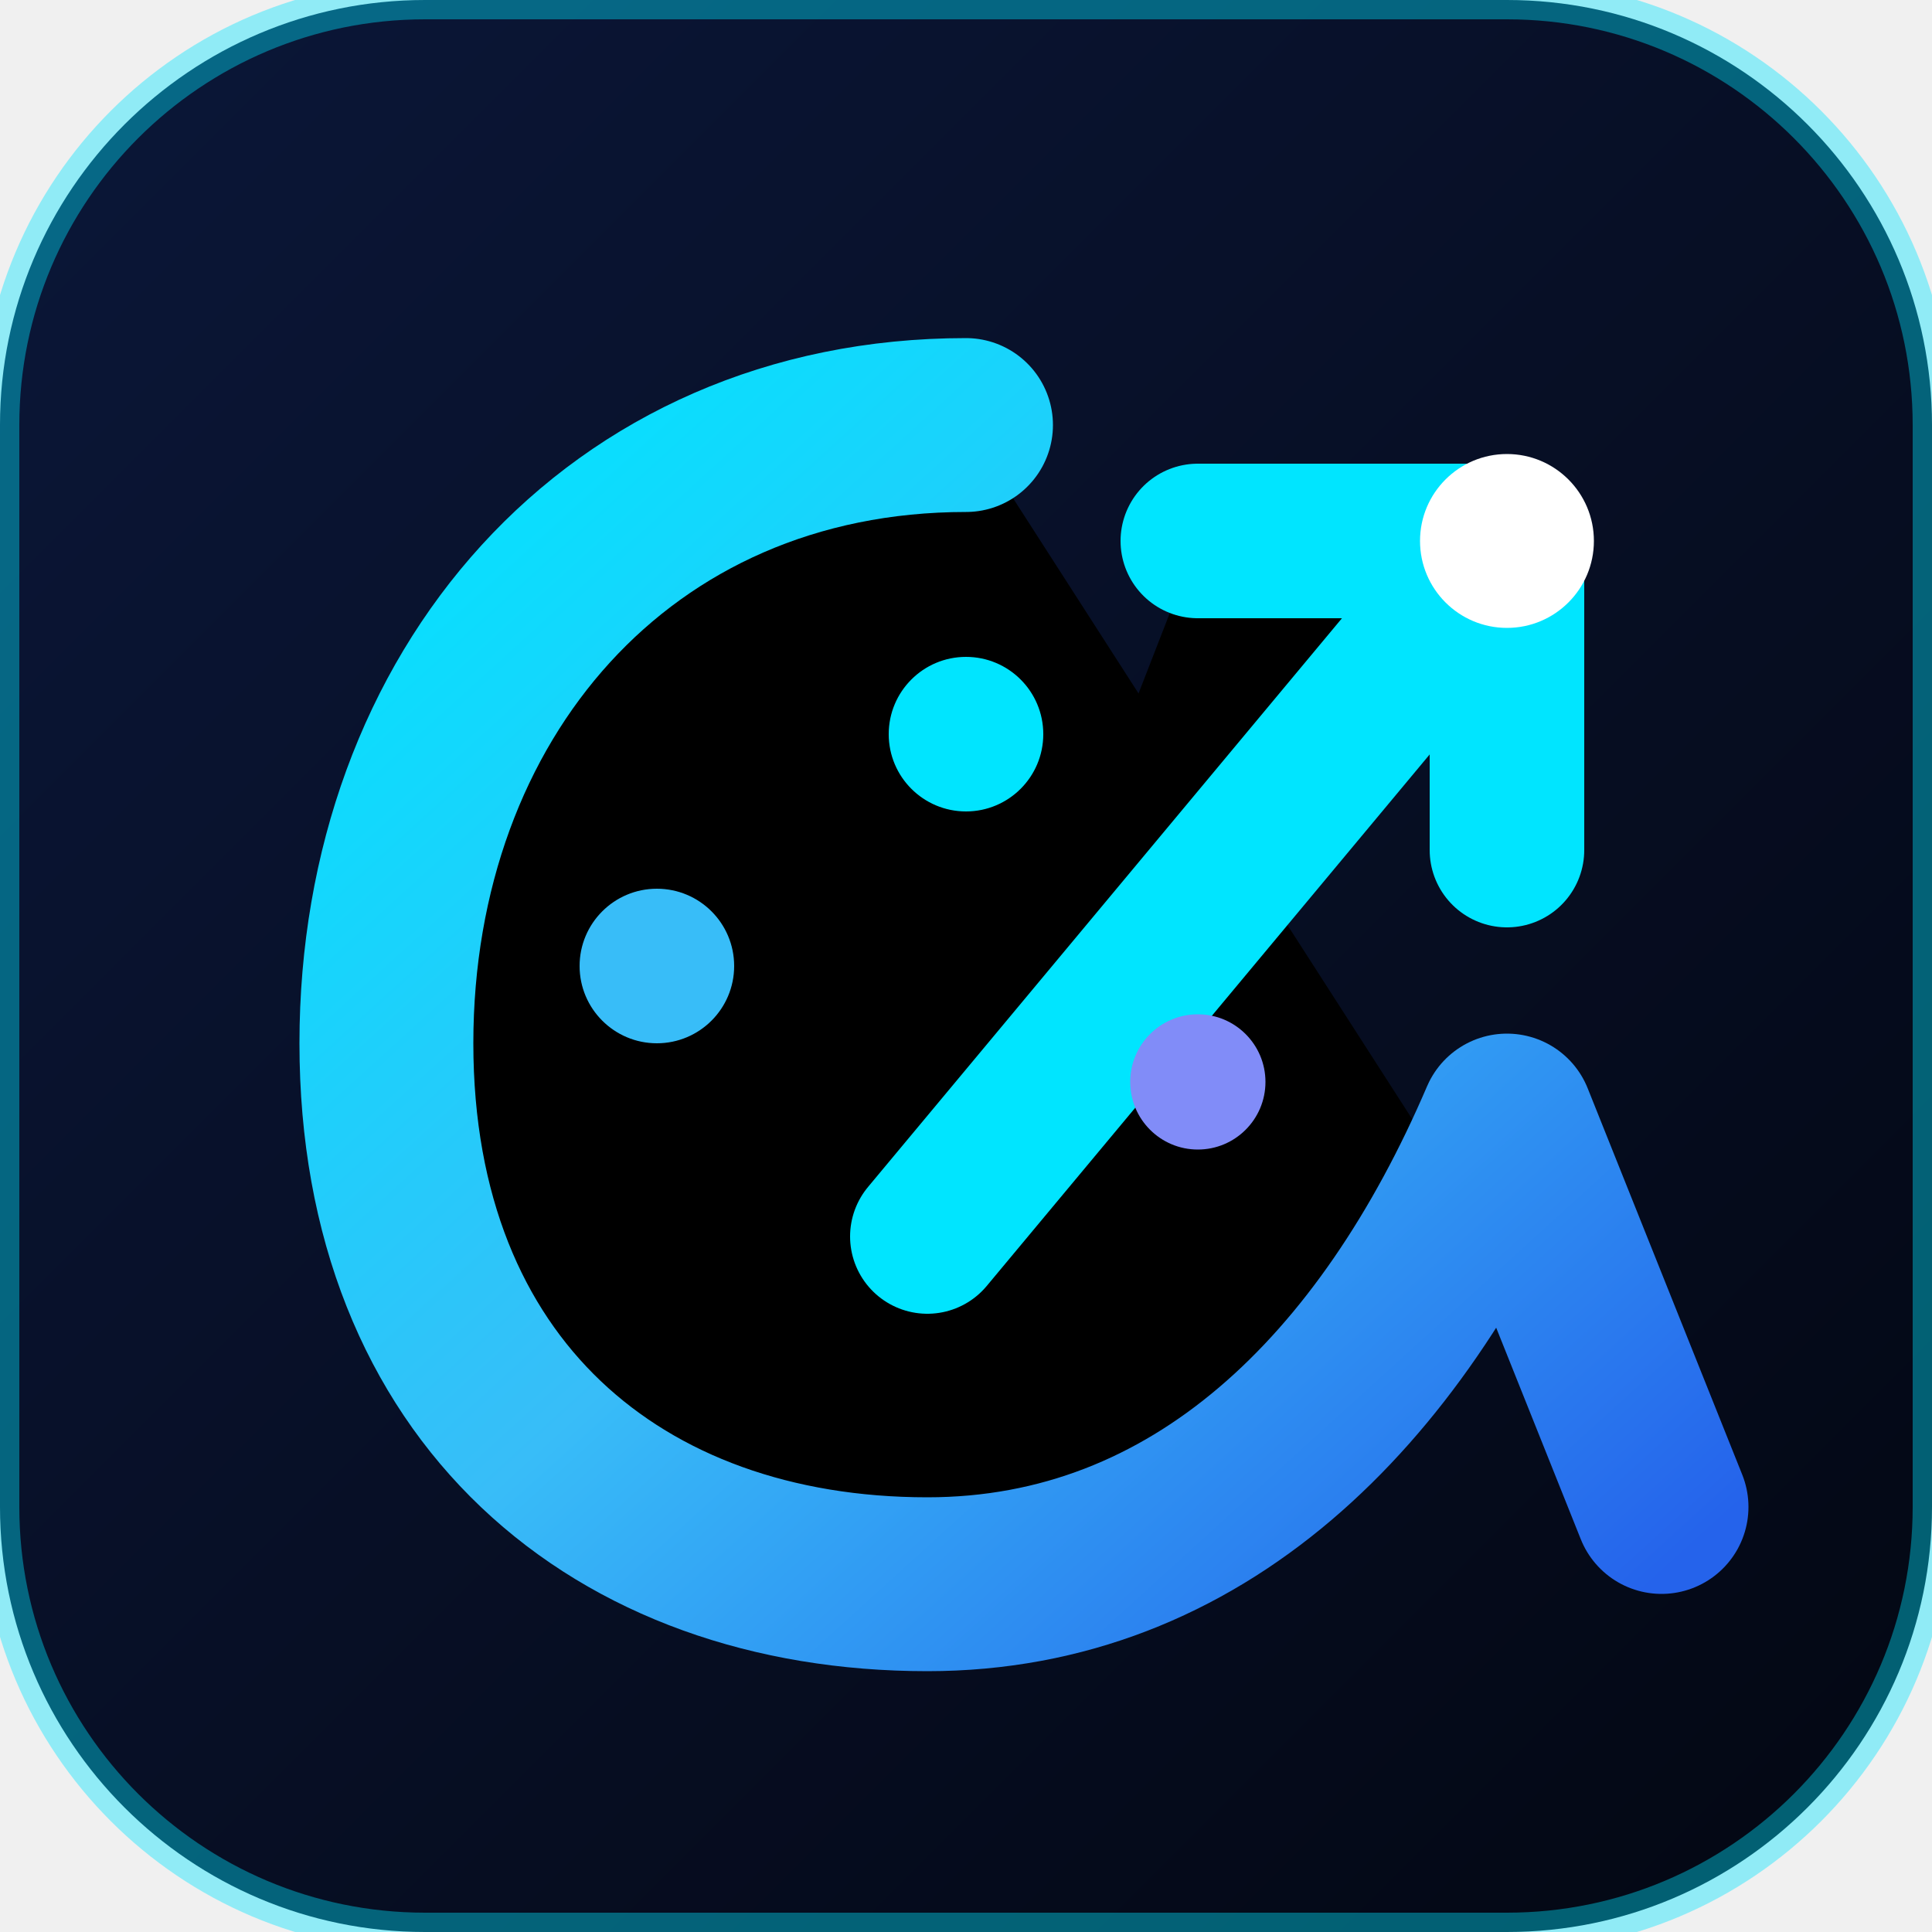
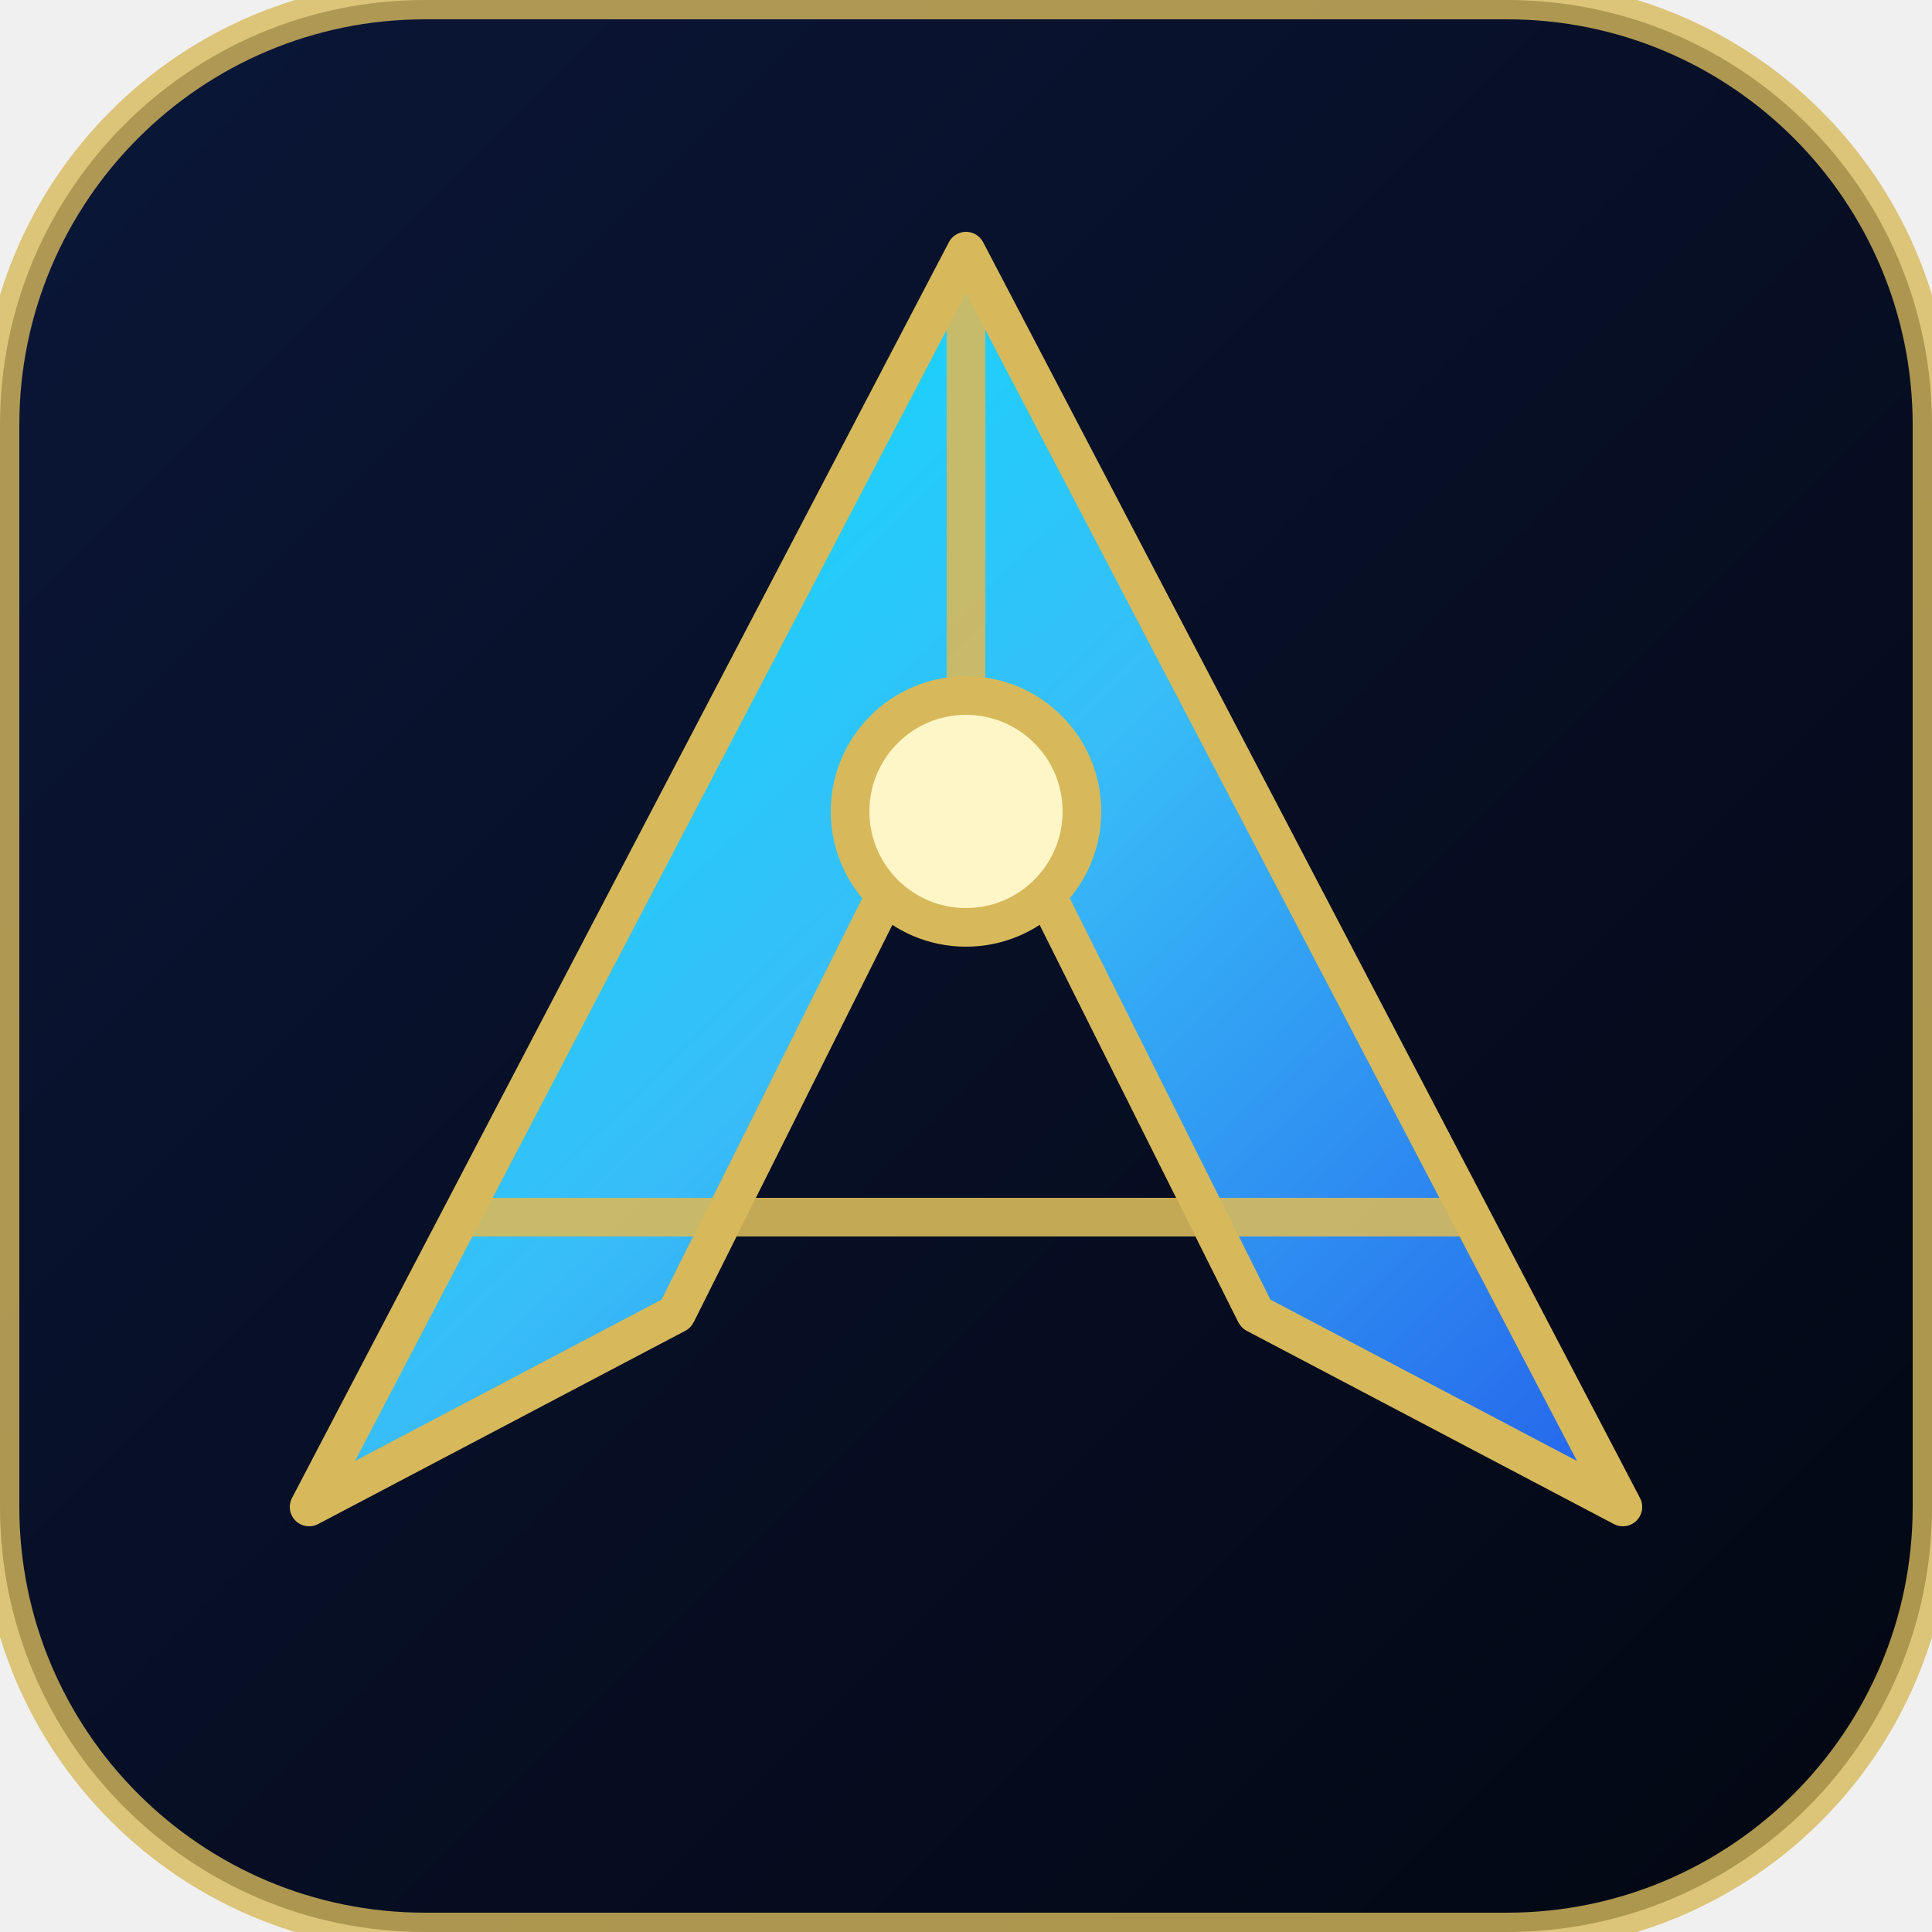
<svg xmlns="http://www.w3.org/2000/svg" viewBox="0 0 100 100">
  <defs>
    <linearGradient id="g" x1="0%" y1="0%" x2="100%" y2="100%">
      <stop offset="0%" stop-color="#00e5ff" />
      <stop offset="50%" stop-color="#38bdf8" />
      <stop offset="100%" stop-color="#2563eb" />
    </linearGradient>
    <linearGradient id="bg" x1="0%" y1="0%" x2="100%" y2="100%">
      <stop offset="0%" stop-color="#0b1739" />
      <stop offset="100%" stop-color="#030712" />
    </linearGradient>
  </defs>
-   <rect width="100" height="100" rx="22" fill="url(#bg)" stroke="#00e5ff" stroke-width="2" stroke-opacity="0.4" />
-   <path d="M50 22 C32 22 20 36 20 54 C20 72 32 82 48 82 C62 82 72 72 78 58 L86 78" stroke="url(#g)" stroke-width="9" stroke-linecap="round" stroke-linejoin="round" />
-   <path d="M48 64 L78 28 L62 28 M78 28 L78 44" stroke="#00e5ff" stroke-width="8" stroke-linecap="round" stroke-linejoin="round" />
-   <circle cx="34" cy="50" r="4" fill="#38bdf8" />
-   <circle cx="50" cy="38" r="4" fill="#00e5ff" />
-   <circle cx="62" cy="56" r="3.5" fill="#818cf8" />
-   <circle cx="78" cy="28" r="4.5" fill="#ffffff" />
+   <rect width="100" height="100" rx="22" fill="url(#bg)" stroke="#d7b95b" stroke-width="2" stroke-opacity="0.8" />
+   <path d="M50 13 L16 78 L35 68 L50 38 L65 68 L84 78 Z" fill="url(#g)" stroke="#d7b95b" stroke-width="2" stroke-linejoin="round" />
+   <path d="M50 13 L50 38 L35 68 M50 38 L65 68 M24 63 L76 63" fill="none" stroke="#d7b95b" stroke-width="2" opacity=".9" />
+   <circle cx="50" cy="42" r="6" fill="#fff6c7" stroke="#d7b95b" stroke-width="2" />
</svg>
